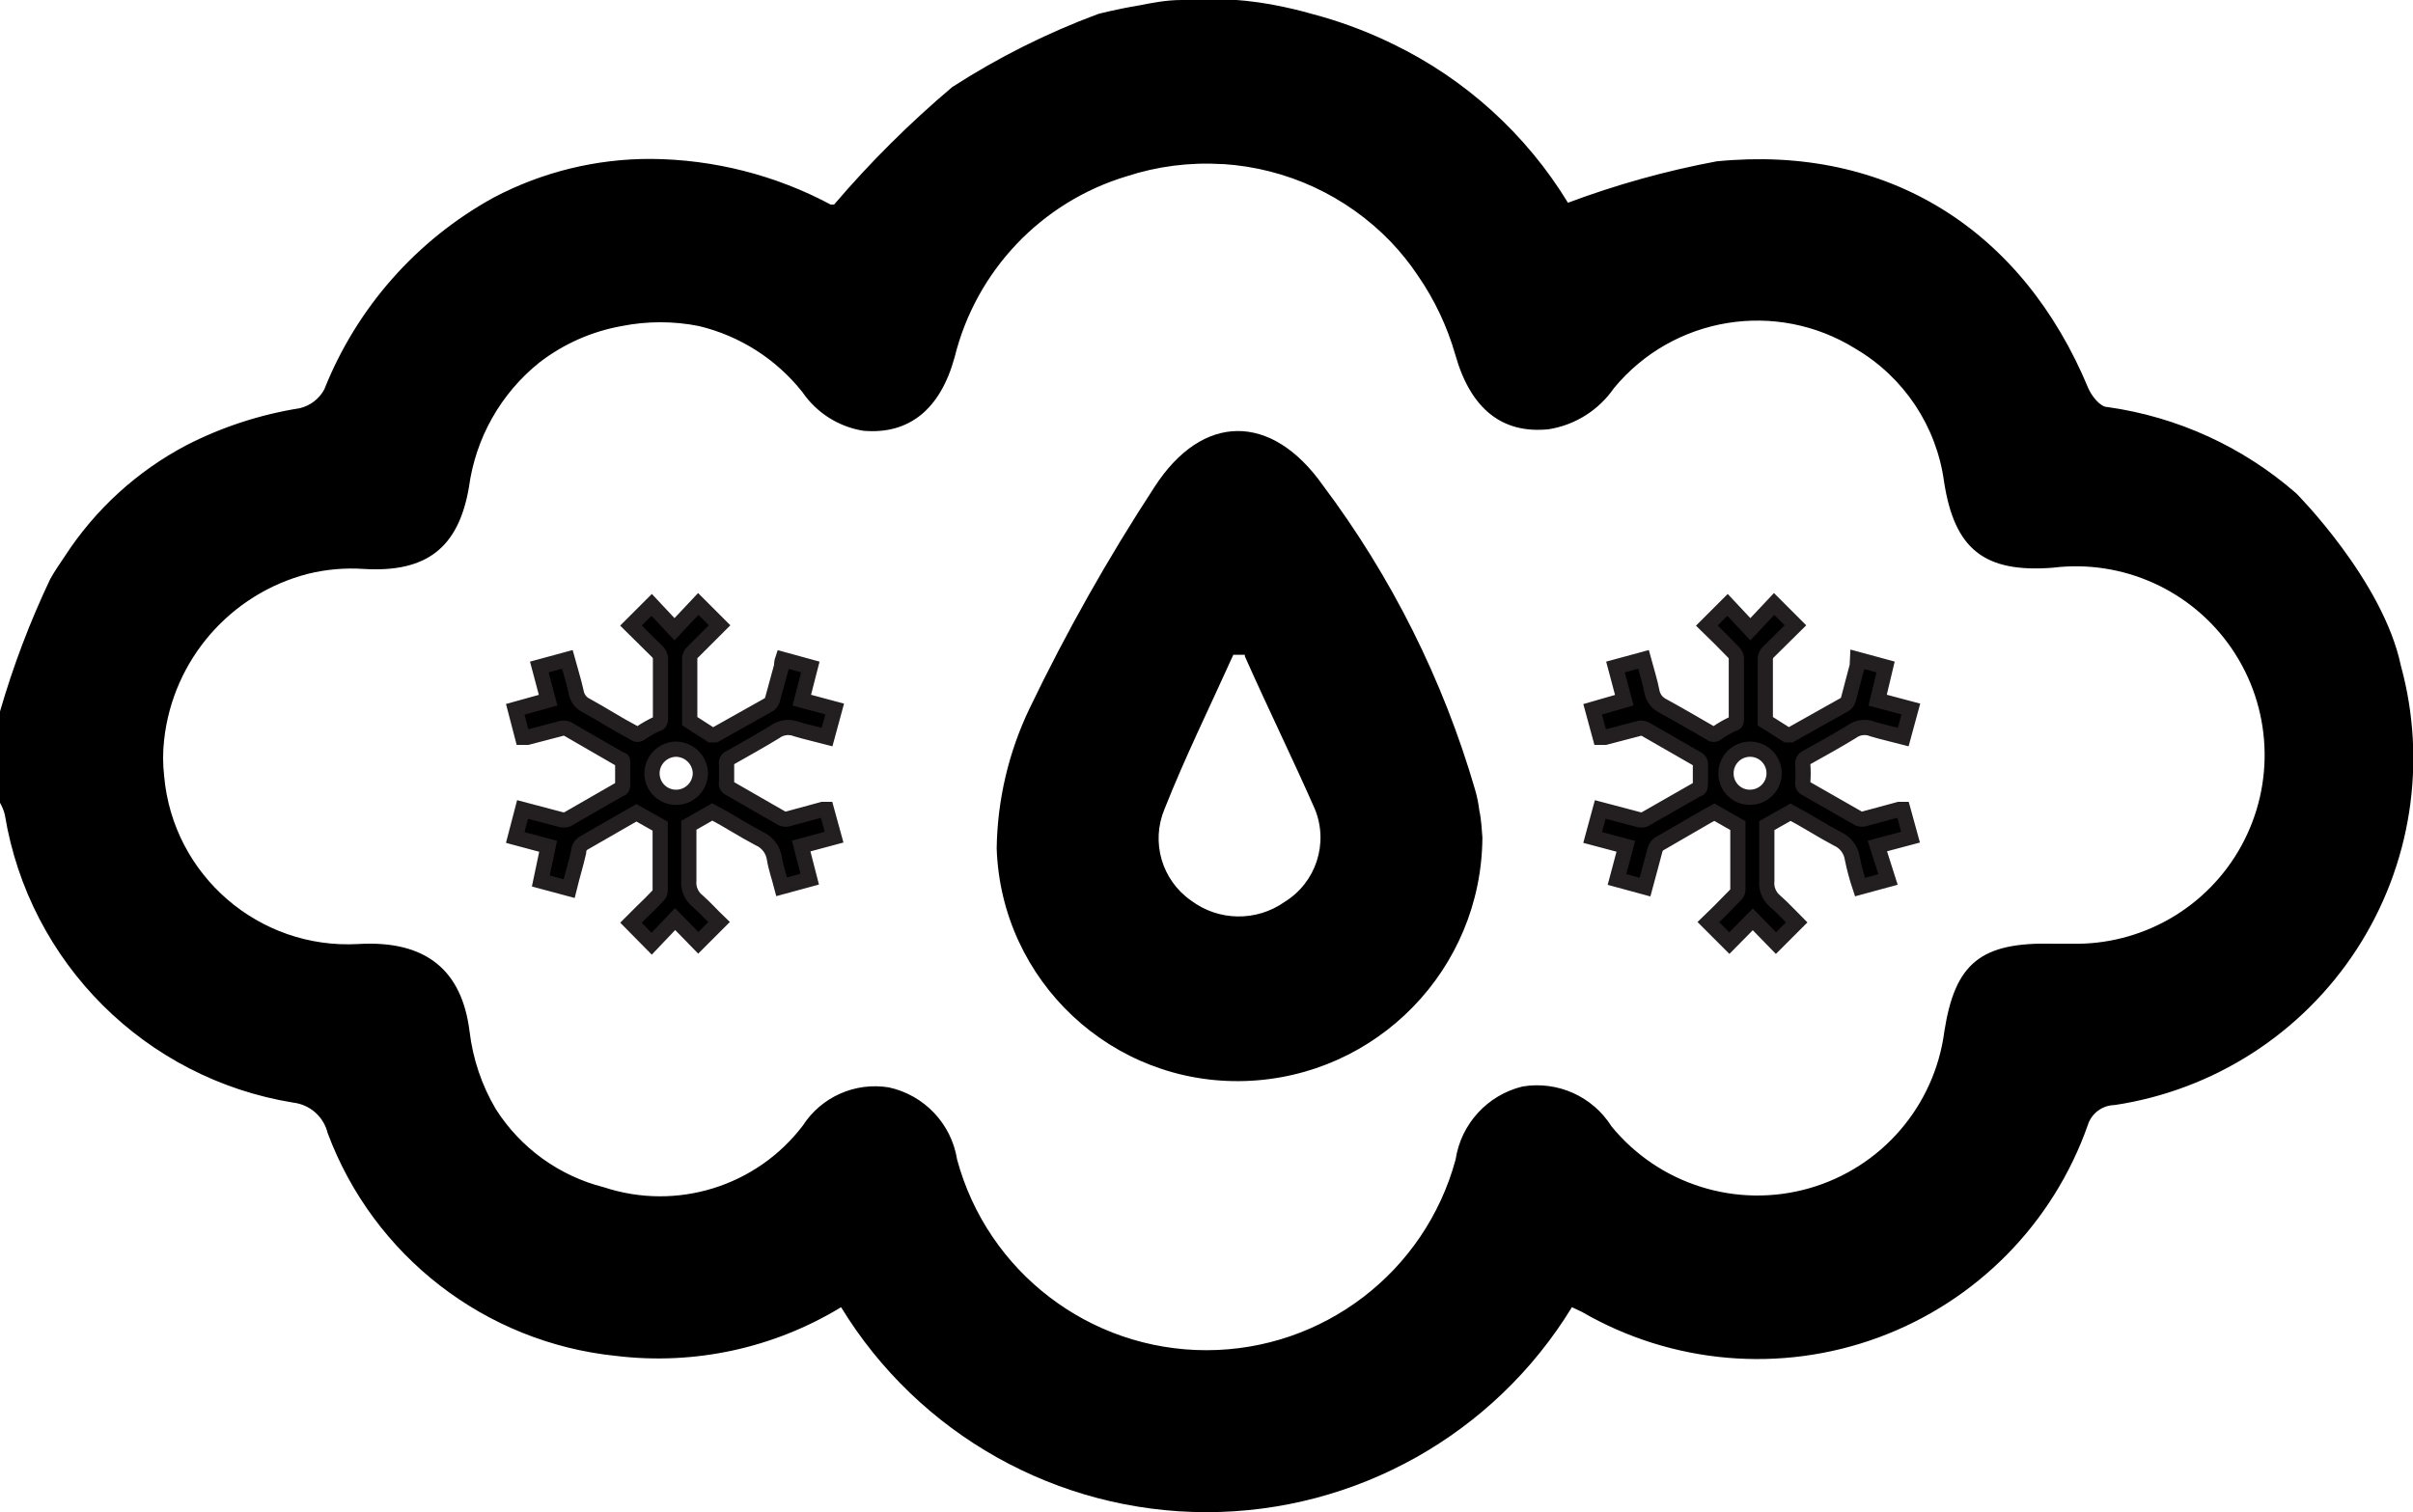
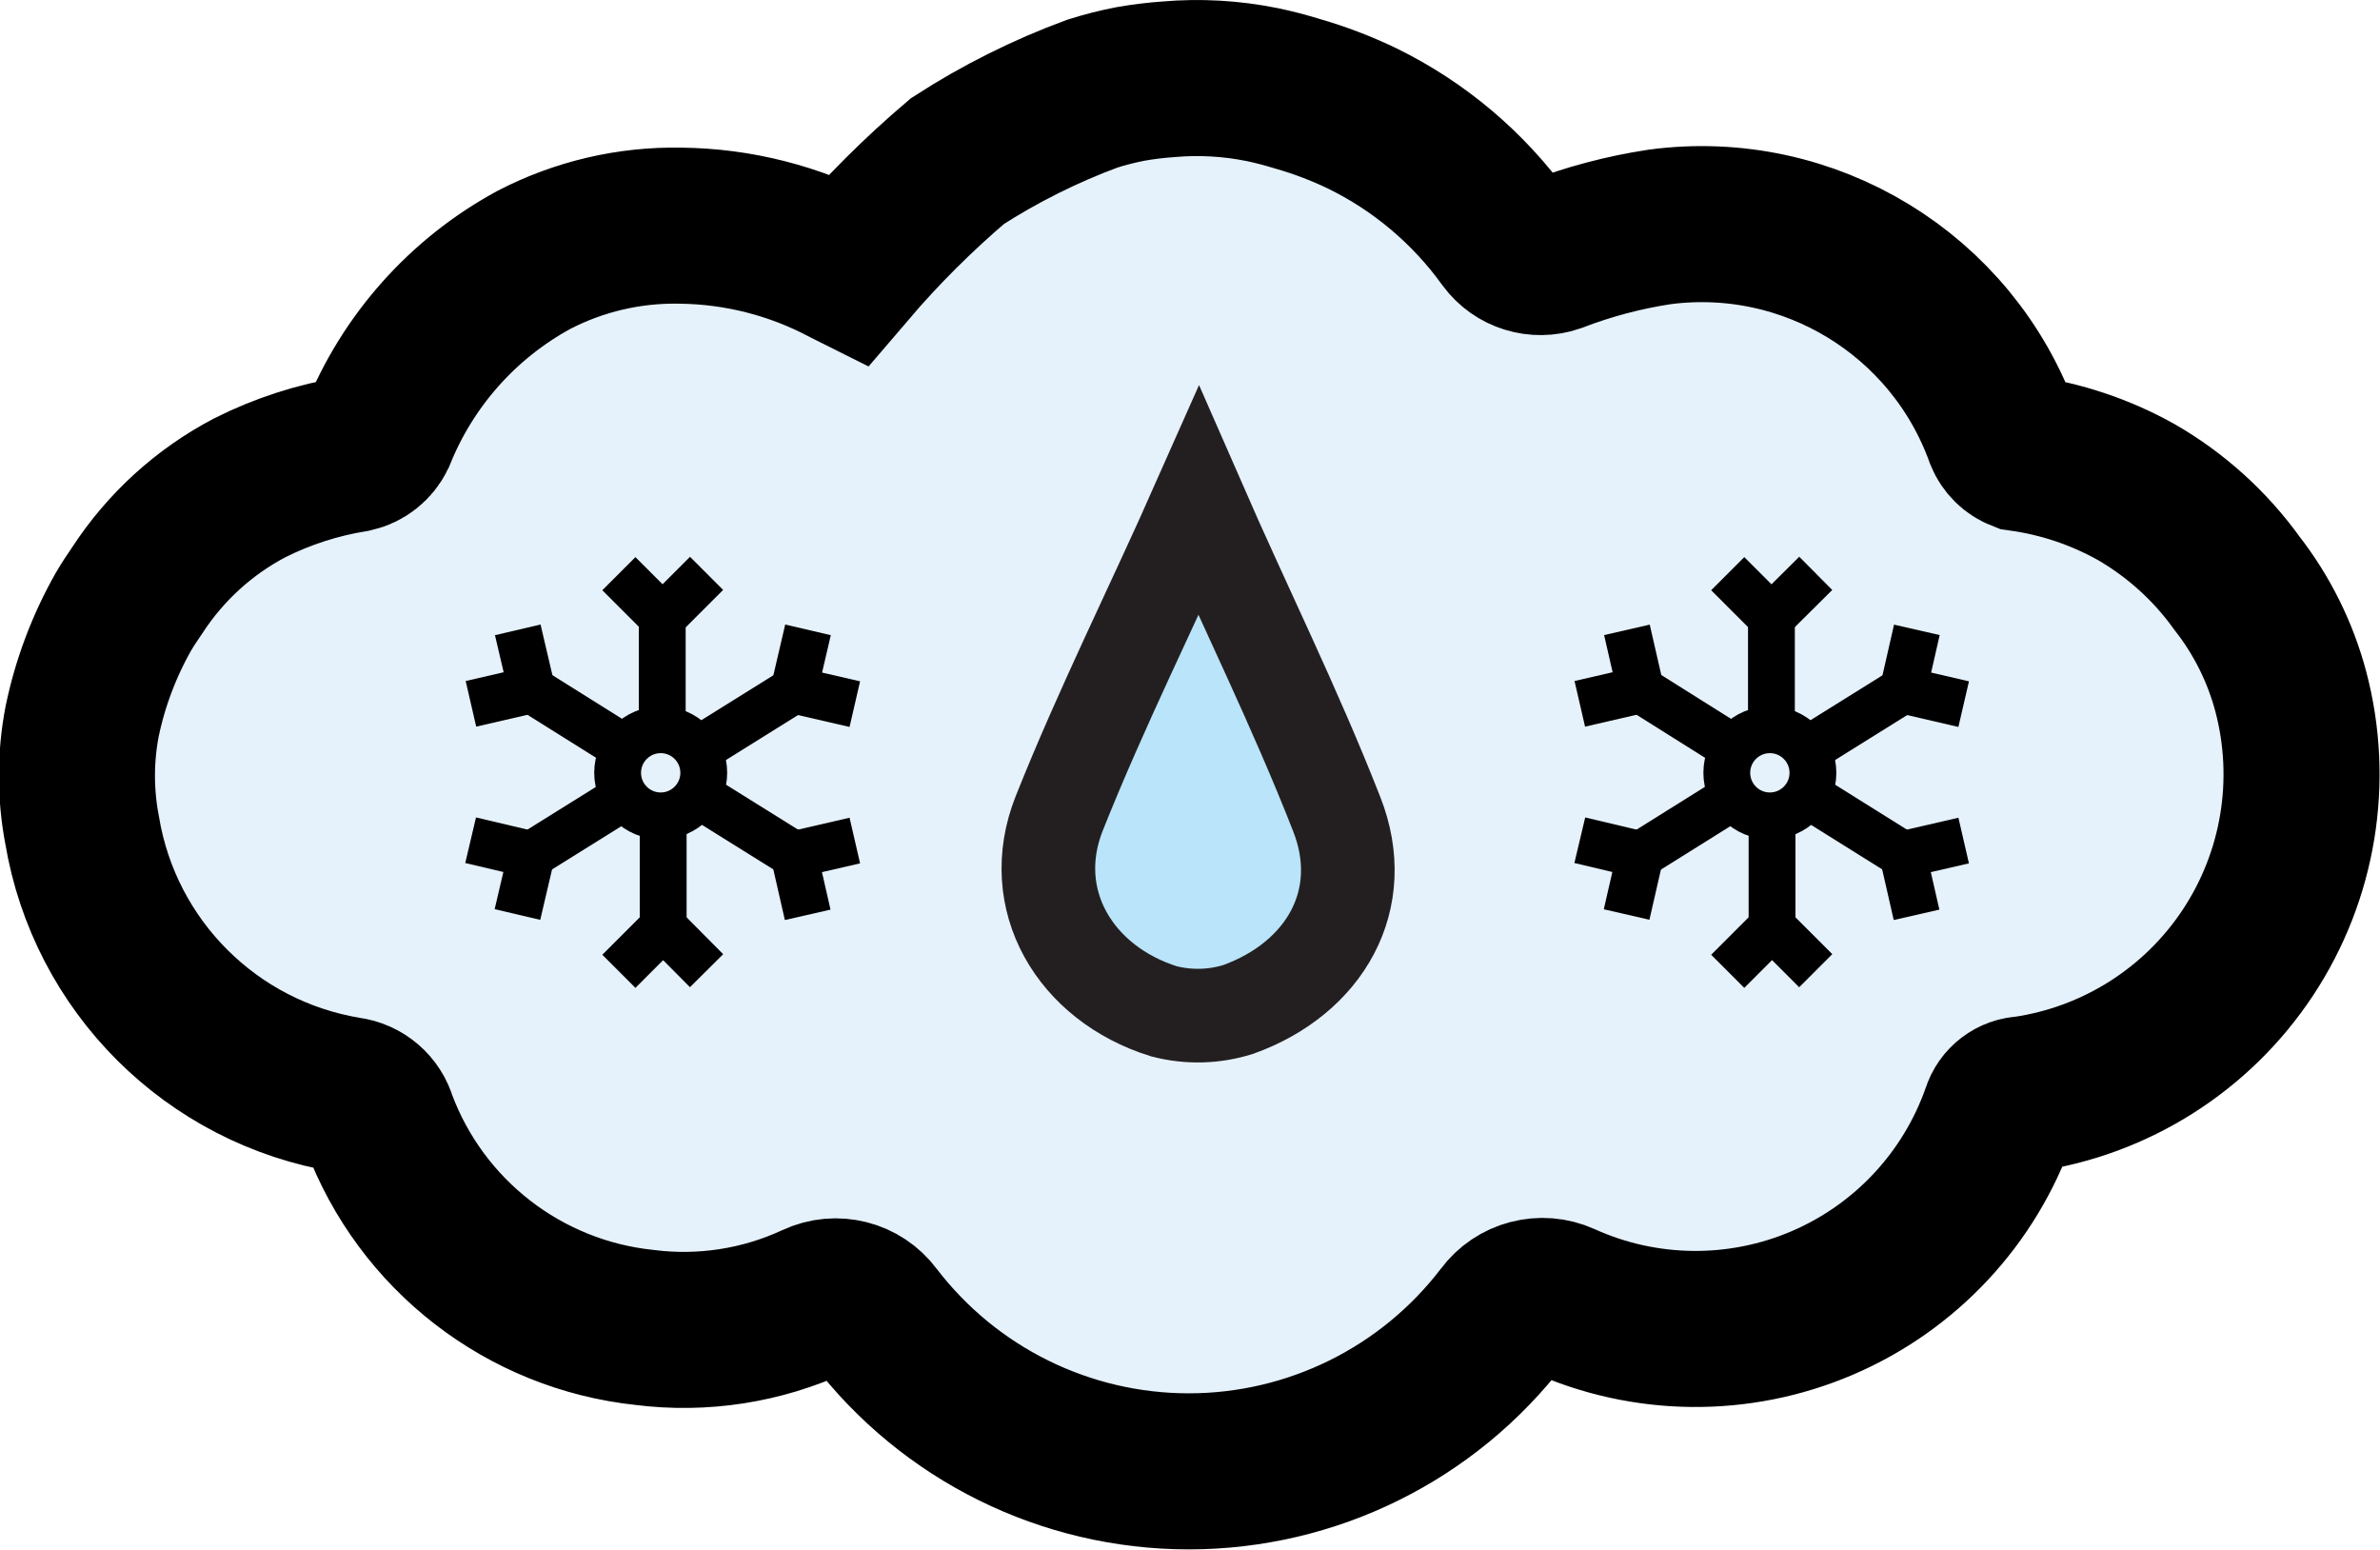
- <svg xmlns="http://www.w3.org/2000/svg" viewBox="0 0 79.24 49.66">
+ <svg xmlns="http://www.w3.org/2000/svg" viewBox="0 0 76.26 49.64">
  <defs>
-     <style>.cls-1{stroke:#231f20;stroke-miterlimit:10;stroke-width:0.5px;}</style>
+     <style>.cls-1{fill:#e5f1fb;}.cls-2,.cls-3{fill:none;stroke:#000;}.cls-2,.cls-3,.cls-4{stroke-miterlimit:10;}.cls-2{stroke-width:1.5px;}.cls-3{stroke-width:5px;}.cls-4{fill:#b9e4fa;stroke:#231f20;stroke-width:3px;}</style>
  </defs>
  <g id="Layer_2" data-name="Layer 2">
    <g id="Layer_1-2" data-name="Layer 1">
-       <path class="cls-1" d="M61,21.66l.92.25L61.66,23l1.09.29-.25.92c-.34-.09-.67-.16-1-.26a.71.71,0,0,0-.7.09c-.49.3-1,.58-1.5.86a.19.19,0,0,0-.1.2,4,4,0,0,1,0,.6c0,.09,0,.14.09.19l1.75,1a.31.31,0,0,0,.21,0l1.11-.3.13,0,.25.91-1.09.29L62,28.89l-.92.25a8,8,0,0,1-.25-.93.85.85,0,0,0-.5-.66c-.53-.28-1-.59-1.53-.87l-.78.44c0,.58,0,1.2,0,1.81a.77.77,0,0,0,.28.68c.25.22.48.47.7.69l-.68.68-.76-.78-.77.78-.69-.69.37-.36.52-.53a.25.25,0,0,0,.08-.16c0-.71,0-1.42,0-2.12l-.77-.44-.24.13-1.52.88a.36.36,0,0,0-.2.26c-.1.39-.21.78-.32,1.19l-.92-.25.29-1.09-1.09-.29.25-.92.38.1.87.23a.34.34,0,0,0,.2,0l1.75-1c.08,0,.09-.09.09-.18s0-.42,0-.62a.17.17,0,0,0-.09-.18c-.58-.33-1.16-.67-1.74-1a.31.31,0,0,0-.23,0l-1.07.28-.16,0-.25-.92L53.34,23l-.29-1.09.92-.25c.1.37.21.71.28,1.07a.65.65,0,0,0,.34.45c.53.29,1.06.6,1.58.9a.15.15,0,0,0,.21,0,3.6,3.6,0,0,1,.54-.31c.08,0,.11-.07.1-.15,0-.68,0-1.35,0-2a.31.31,0,0,0-.09-.19c-.29-.3-.59-.6-.88-.88l.68-.68.75.8.78-.83.7.7-.87.86a.34.34,0,0,0-.12.29c0,.68,0,1.37,0,2l.71.45s.09,0,.12,0l1.78-1a.3.3,0,0,0,.12-.17l.29-1.1Zm-3.54,4.53a.79.79,0,0,0,.8-.79.79.79,0,1,0-1.58,0A.78.78,0,0,0,57.49,26.19Z" />
-       <path class="cls-1" d="M25.7,21.66l.91.25L26.33,23l1.08.29-.25.92c-.34-.09-.67-.16-1-.26a.73.73,0,0,0-.71.09c-.49.3-1,.58-1.49.86a.17.17,0,0,0-.1.2q0,.3,0,.6a.16.16,0,0,0,.09.19l1.74,1a.33.33,0,0,0,.22,0l1.1-.3.13,0,.25.91-1.08.29.28,1.09-.92.25c-.08-.31-.19-.62-.24-.93a.86.86,0,0,0-.51-.66c-.53-.28-1-.59-1.53-.87l-.77.44c0,.58,0,1.2,0,1.81a.77.77,0,0,0,.29.68c.25.22.47.47.7.69l-.68.68-.76-.78L21.4,31l-.68-.69.36-.36c.18-.17.36-.35.53-.53a.24.24,0,0,0,.07-.16c0-.71,0-1.42,0-2.12l-.78-.44-.23.13-1.53.88A.36.36,0,0,0,19,28c-.09.39-.21.78-.31,1.19l-.93-.25L18,27.8l-1.08-.29.24-.92.38.1.87.23a.37.37,0,0,0,.21,0l1.74-1c.08,0,.09-.09.09-.18s0-.42,0-.62,0-.14-.09-.18c-.58-.33-1.15-.67-1.73-1a.33.33,0,0,0-.24,0l-1.07.28-.16,0-.24-.92L18,23l-.29-1.09.92-.25c.1.37.21.71.29,1.07a.6.6,0,0,0,.34.45c.53.29,1,.6,1.57.9a.15.15,0,0,0,.21,0,3.7,3.7,0,0,1,.55-.31c.07,0,.1-.07.1-.15,0-.68,0-1.35,0-2a.36.36,0,0,0-.08-.19l-.89-.88.68-.68.75.8.78-.83.7.7-.86.86a.32.32,0,0,0-.12.29v2l.7.45s.09,0,.13,0l1.78-1a.34.34,0,0,0,.11-.17l.3-1.1A.58.58,0,0,1,25.7,21.66Zm-3.55,4.53A.8.8,0,0,0,23,25.4a.81.81,0,0,0-.79-.79.8.8,0,0,0-.8.79A.79.79,0,0,0,22.15,26.19Z" />
-       <path d="M48.68,27.51a8.05,8.05,0,0,1-7.79,8,7.91,7.91,0,0,1-8.16-7.64,11,11,0,0,1,1.08-4.6A64.11,64.11,0,0,1,37.91,16c1.58-2.45,3.85-2.44,5.53-.06a31.18,31.18,0,0,1,5,10,4.22,4.22,0,0,1,.14.69C48.65,26.94,48.66,27.3,48.68,27.51Zm-7.8-6H40.5c-.76,1.69-1.58,3.35-2.26,5.07a2.49,2.49,0,0,0,.87,3,2.61,2.61,0,0,0,3.07.05,2.48,2.48,0,0,0,1-3.05C42.45,24.92,41.63,23.25,40.88,21.56Z" />
-       <path d="M78.84,21.86c-.59-2.8-3.43-5.65-3.43-5.65a11.94,11.94,0,0,0-6.21-2.84c-.23,0-.51-.36-.62-.61C66.42,7.55,62,4.74,56.37,5.3a29.26,29.26,0,0,0-4.88,1.36,13.73,13.73,0,0,0-5.74-5.21,14.43,14.43,0,0,0-2.33-.9C43,.43,42.6.32,42.17.23A11.5,11.5,0,0,0,38.8,0c-.5,0-1,.1-1.35.17-.84.14-1.39.29-1.39.29a24.66,24.66,0,0,0-4.79,2.4,33.62,33.62,0,0,0-3.88,3.86l-.11,0a12.75,12.75,0,0,0-5.89-1.5,11,11,0,0,0-5.18,1.27,12.43,12.43,0,0,0-5.56,6.3,1.24,1.24,0,0,1-.81.62,12.44,12.44,0,0,0-3.71,1.21,10.71,10.71,0,0,0-4,3.65c-.16.24-.33.48-.48.75A28.75,28.75,0,0,0,0,23.37v3a1.52,1.52,0,0,1,.16.4,11.46,11.46,0,0,0,9.47,9.45,1.32,1.32,0,0,1,1.13,1,11.34,11.34,0,0,0,9.47,7.32,11.54,11.54,0,0,0,7.39-1.6,14.06,14.06,0,0,0,24,0l.32.15a11.5,11.5,0,0,0,16.62-6.13.94.94,0,0,1,.88-.66A11.52,11.52,0,0,0,78.84,21.86ZM68,31h-.57c-2.4-.06-3.23.65-3.58,2.88A6.19,6.19,0,0,1,52.92,37,2.89,2.89,0,0,0,50,35.69a2.92,2.92,0,0,0-2.2,2.4,8.48,8.48,0,0,1-16.37,0,2.89,2.89,0,0,0-2.24-2.37,2.82,2.82,0,0,0-2.83,1.26A5.89,5.89,0,0,1,19.83,39a5.93,5.93,0,0,1-3.55-2.57,6.52,6.52,0,0,1-.86-2.55c-.25-2-1.42-3-3.65-2.87h0a6.06,6.06,0,0,1-6.38-5.52,5.27,5.27,0,0,1,0-1.19,6.35,6.35,0,0,1,4.72-5.45,6,6,0,0,1,1.85-.16C14,18.81,15.06,18,15.4,16a6.33,6.33,0,0,1,2.31-4.09,6.21,6.21,0,0,1,2.71-1.2,6.5,6.5,0,0,1,2.53,0,6.17,6.17,0,0,1,3.4,2.17,3,3,0,0,0,2,1.27c1.5.13,2.53-.7,3-2.42A8.28,8.28,0,0,1,37,5.79a8.46,8.46,0,0,1,3.13-.4h.05a8.39,8.39,0,0,1,5.48,2.54,8.17,8.17,0,0,1,.9,1.12,8.9,8.9,0,0,1,1.23,2.6c.5,1.78,1.54,2.61,3.07,2.45A3.22,3.22,0,0,0,53,12.75a6.1,6.1,0,0,1,7.94-1.29,6,6,0,0,1,2.9,4.36c.34,2.22,1.32,3,3.56,2.83A6.2,6.2,0,1,1,68,31Z" />
+       <path class="cls-1" d="M73.41,23.41a10,10,0,0,0-1.94-3.79A9.56,9.56,0,0,0,69,17.3a10.61,10.61,0,0,0-4.21-1.57c-.21,0-.46-.32-.56-.55A10.27,10.27,0,0,0,53.29,8.42a18.22,18.22,0,0,0-3.62,1A1.09,1.09,0,0,1,48.46,9a12.34,12.34,0,0,0-4.7-4.05,13.12,13.12,0,0,0-2.09-.81c-.37-.11-.74-.22-1.12-.3a10.57,10.57,0,0,0-3-.18,12.17,12.17,0,0,0-1.22.14c-.6.1-1,.2-1.18.24l-.13,0a21.36,21.36,0,0,0-4.26,2.1,30.81,30.81,0,0,0-3.5,3.46l-.1,0a11.42,11.42,0,0,0-5.29-1.37,9.72,9.72,0,0,0-4.66,1.12,11,11,0,0,0-4.83,5.2A2.25,2.25,0,0,1,11,15.58a11.2,11.2,0,0,0-2.89,1,9.67,9.67,0,0,0-3.63,3.26c-.14.22-.29.44-.43.67A12.18,12.18,0,0,0,2.67,24a9.31,9.31,0,0,0,0,3.47A10.32,10.32,0,0,0,11.13,36a1.16,1.16,0,0,1,1,.87,10.22,10.22,0,0,0,8.48,6.62,10,10,0,0,0,5.85-1,1,1,0,0,1,1.28.33A12.66,12.66,0,0,0,48.38,43a1,1,0,0,1,1.28-.33,10.33,10.33,0,0,0,14.46-5.71.84.84,0,0,1,.79-.59A10.35,10.35,0,0,0,73.41,23.41Z" />
+       <line class="cls-2" x1="21.22" y1="19.8" x2="21.22" y2="23.71" />
+       <polyline class="cls-2" points="19.83 18.38 21.23 19.78 22.64 18.37" />
+       <line class="cls-2" x1="21.25" y1="29.68" x2="21.25" y2="25.77" />
+       <polyline class="cls-2" points="22.64 31.1 21.25 29.7 19.83 31.12" />
+       <line class="cls-2" x1="25.42" y1="27.37" x2="22.1" y2="25.3" />
+       <polyline class="cls-2" points="25.88 29.31 25.44 27.38 27.39 26.93" />
+       <line class="cls-2" x1="17.05" y1="22.11" x2="20.37" y2="24.19" />
+       <polyline class="cls-2" points="16.59 20.18 17.04 22.1 15.09 22.55" />
+       <line class="cls-2" x1="17.05" y1="27.37" x2="20.37" y2="25.3" />
+       <polyline class="cls-2" points="16.58 29.3 17.03 27.38 15.08 26.92" />
+       <line class="cls-2" x1="25.42" y1="22.12" x2="22.1" y2="24.19" />
+       <polyline class="cls-2" points="25.89 20.18 25.44 22.11 27.39 22.56" />
+       <circle class="cls-2" cx="21.17" cy="24.76" r="1.38" />
+       <line class="cls-2" x1="56.76" y1="19.8" x2="56.76" y2="23.71" />
+       <polyline class="cls-2" points="55.36 18.38 56.76 19.78 58.18 18.37" />
+       <line class="cls-2" x1="56.78" y1="29.68" x2="56.78" y2="25.77" />
+       <polyline class="cls-2" points="58.18 31.1 56.78 29.7 55.36 31.12" />
+       <line class="cls-2" x1="60.95" y1="27.37" x2="57.64" y2="25.3" />
+       <polyline class="cls-2" points="61.41 29.31 60.97 27.38 62.92 26.93" />
+       <line class="cls-2" x1="52.59" y1="22.11" x2="55.9" y2="24.19" />
+       <polyline class="cls-2" points="52.13 20.18 52.57 22.1 50.62 22.55" />
+       <line class="cls-2" x1="52.59" y1="27.37" x2="55.9" y2="25.3" />
+       <polyline class="cls-2" points="52.12 29.3 52.56 27.38 50.62 26.92" />
+       <line class="cls-2" x1="60.96" y1="22.12" x2="57.64" y2="24.19" />
+       <polyline class="cls-2" points="61.42 20.18 60.98 22.11 62.92 22.56" />
+       <circle class="cls-2" cx="56.71" cy="24.76" r="1.38" />
+       <path class="cls-3" d="M73.4,22.15a9.69,9.69,0,0,0-1.72-3.46,10.33,10.33,0,0,0-3.24-2.93,10.58,10.58,0,0,0-3.7-1.24,1,1,0,0,1-.56-.55,10.26,10.26,0,0,0-11-6.7,16.1,16.1,0,0,0-3.36.89,1.4,1.4,0,0,1-1.58-.49A12.34,12.34,0,0,0,43.66,3.8a13.2,13.2,0,0,0-2.1-.8c-.36-.11-.73-.21-1.12-.29a10.53,10.53,0,0,0-3-.17,12,12,0,0,0-1.22.15A11,11,0,0,0,35,3a22.08,22.08,0,0,0-4.32,2.16,30.78,30.78,0,0,0-3.48,3.47l-.1-.05a11.55,11.55,0,0,0-5.3-1.35A9.79,9.79,0,0,0,17.1,8.33a11.12,11.12,0,0,0-5,5.62,1.12,1.12,0,0,1-.76.6A11.52,11.52,0,0,0,8,15.63a9.65,9.65,0,0,0-3.6,3.28c-.15.22-.3.44-.44.68a12.13,12.13,0,0,0-1.33,3.53,9.24,9.24,0,0,0,0,3.47,10.32,10.32,0,0,0,8.51,8.49,1.19,1.19,0,0,1,1,.86,10.24,10.24,0,0,0,8.51,6.59,10,10,0,0,0,5.47-.85,1.55,1.55,0,0,1,1.9.48,12.67,12.67,0,0,0,20.14,0,1.57,1.57,0,0,1,1.91-.5,10.32,10.32,0,0,0,14-6,.85.85,0,0,1,.79-.6A10.36,10.36,0,0,0,73.4,22.15Z" />
+       <path class="cls-4" d="M38.41,16.06c-1.48,3.34-3.12,6.61-4.47,10-1.1,2.77.51,5.45,3.35,6.34a4.32,4.32,0,0,0,2.39-.06c2.77-1,4.23-3.52,3.15-6.26C41.5,22.68,39.87,19.4,38.41,16.06Z" />
    </g>
  </g>
</svg>
